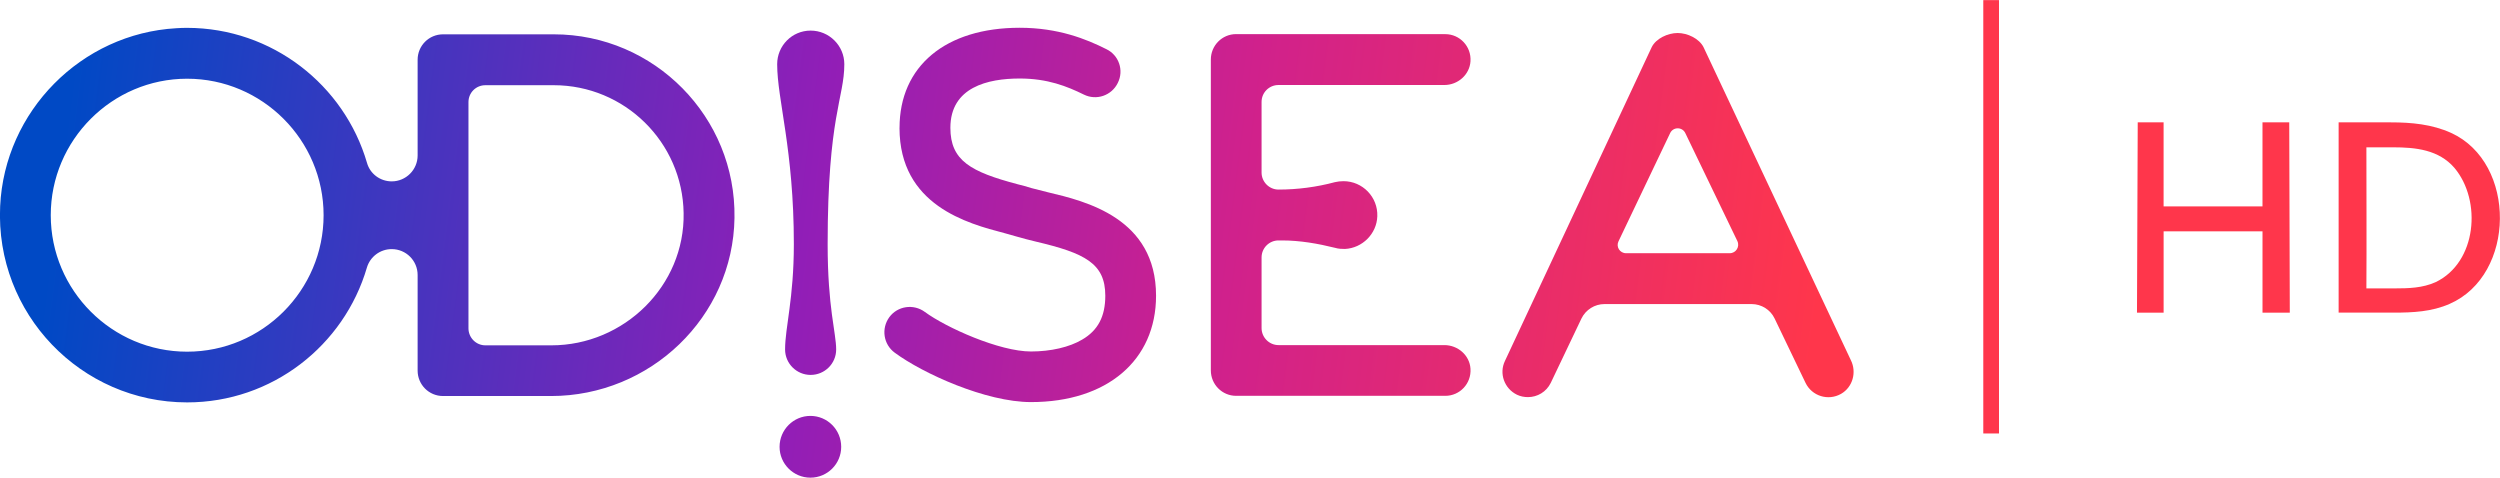
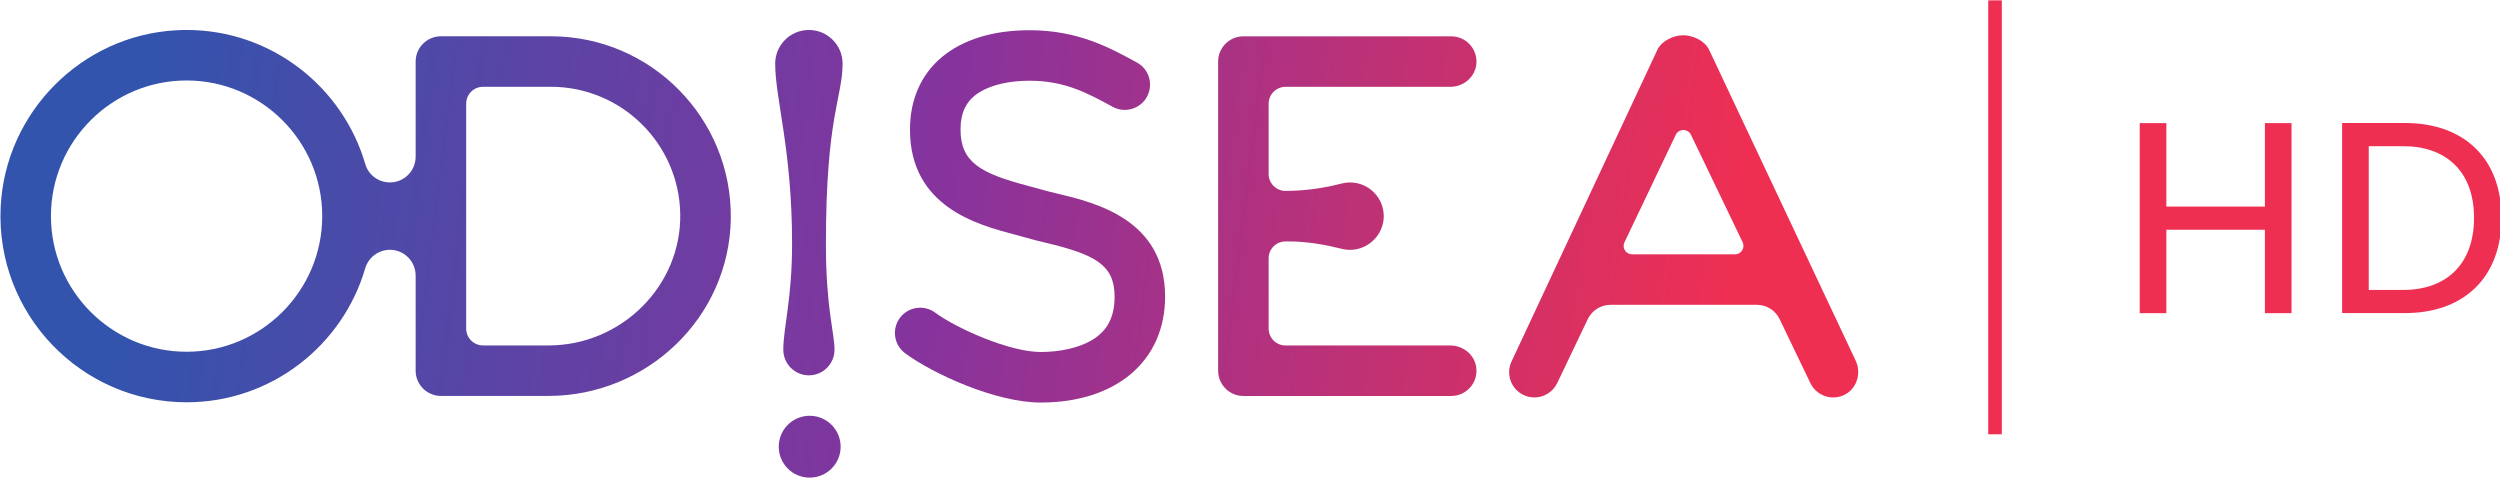
- <svg xmlns="http://www.w3.org/2000/svg" id="svg29520" width="114.72mm" height="21.914mm" version="1.1" viewBox="0 0 114.72 21.914">
-   <defs id="defs29514">
-     <linearGradient id="linearGradient1315" x1="-71.158" x2="9.011" y1="142.33" y2="152.63" gradientUnits="userSpaceOnUse">
-       <stop id="stop1309" stop-color="#0049c5" offset="0" />
-       <stop id="stop1319" stop-color="#911eb7" offset=".424" />
-       <stop id="stop1317" stop-color="#d0218c" offset=".665" />
-       <stop id="stop1311" stop-color="#ff364b" offset="1" />
+ <svg xmlns="http://www.w3.org/2000/svg" id="svg23577" width="800" height="152.74" version="1.1" viewBox="0 0 211.67 40.412">
+   <defs id="defs23571">
+     <linearGradient id="linearGradient21452" x2="1" gradientTransform="matrix(45.097 -5.4008 -5.4008 -45.097 1012.1 525.18)" gradientUnits="userSpaceOnUse">
+       <stop id="stop21446" stop-color="#3254ad" offset="0" />
+       <stop id="stop21448" stop-color="#87339d" offset=".504" />
+       <stop id="stop21450" stop-color="#ef2f52" offset="1" />
+     </linearGradient>
+     <linearGradient id="linearGradient21474" x2="1" gradientTransform="matrix(45.097 -5.4008 -5.4008 -45.097 1012.3 527.47)" gradientUnits="userSpaceOnUse">
+       <stop id="stop21468" stop-color="#3254ad" offset="0" />
+       <stop id="stop21470" stop-color="#87339d" offset=".504" />
+       <stop id="stop21472" stop-color="#ef2f52" offset="1" />
+     </linearGradient>
+     <linearGradient id="linearGradient21496" x2="1" gradientTransform="matrix(45.097 -5.4008 -5.4008 -45.097 1012.1 525.57)" gradientUnits="userSpaceOnUse">
+       <stop id="stop21490" stop-color="#3254ad" offset="0" />
+       <stop id="stop21492" stop-color="#87339d" offset=".504" />
+       <stop id="stop21494" stop-color="#ef2f52" offset="1" />
+     </linearGradient>
+     <linearGradient id="linearGradient21518" x2="1" gradientTransform="matrix(45.097 -5.4008 -5.4008 -45.097 1012.2 526.6)" gradientUnits="userSpaceOnUse">
+       <stop id="stop21512" stop-color="#3254ad" offset="0" />
+       <stop id="stop21514" stop-color="#87339d" offset=".504" />
+       <stop id="stop21516" stop-color="#ef2f52" offset="1" />
+     </linearGradient>
+     <linearGradient id="linearGradient21540" x2="1" gradientTransform="matrix(45.097 -5.4008 -5.4008 -45.097 1011.8 523.25)" gradientUnits="userSpaceOnUse">
+       <stop id="stop21534" stop-color="#3254ad" offset="0" />
+       <stop id="stop21536" stop-color="#87339d" offset=".504" />
+       <stop id="stop21538" stop-color="#ef2f52" offset="1" />
+     </linearGradient>
+     <linearGradient id="linearGradient21562" x2="1" gradientTransform="matrix(45.097 -5.4008 -5.4008 -45.097 1011.3 518.41)" gradientUnits="userSpaceOnUse">
+       <stop id="stop21556" stop-color="#3254ad" offset="0" />
+       <stop id="stop21558" stop-color="#87339d" offset=".504" />
+       <stop id="stop21560" stop-color="#ef2f52" offset="1" />
    </linearGradient>
  </defs>
-   <g id="layer1" transform="translate(-40.955 -114.12)">
-     <g id="g995" transform="translate(115.32 -23.755)" fill="url(#linearGradient1315)">
-       <path id="path26" d="m16.644 137.88h0.721v19.886h-0.721z" stroke-width=".353" />
-       <path id="path28" d="m23.731 143.49h1.187v3.856h4.538v-3.856h1.228l0.025 8.733h-1.252v-3.734h-4.538v3.734h-1.222z" stroke-width=".353" />
-       <path id="path30" d="m32.949 143.49h2.394c0.951 0 1.891 0.087 2.768 0.483 3.02 1.379 2.974 6.519-0.067 7.846-0.819 0.362-1.687 0.402-2.566 0.402h-2.528v-8.731m1.274 1.146c0 2.155 0.014 4.314 0 6.473h1.294c0.645 0 1.286-0.018 1.881-0.286 1.894-0.903 2.131-3.739 0.864-5.246-0.72-0.831-1.772-0.942-2.814-0.942z" stroke-width=".353" />
-       <path id="path42" d="m2.615 139.39c-0.446 0-0.996 0.253-1.189 0.655l-6.731 14.391c-0.281 0.578-0.028 1.271 0.55 1.552 0.16 0.077 0.33 0.11 0.506 0.11 0.429 0 0.842-0.237 1.046-0.655l1.409-2.955c0.198-0.402 0.605-0.66 1.057-0.66h6.753c0.446 0 0.859 0.259 1.051 0.66l1.42 2.955c0.292 0.605 1.035 0.842 1.629 0.506 0.539-0.308 0.726-0.996 0.451-1.546l-6.758-14.358c-0.198-0.402-0.743-0.655-1.189-0.655zm-2.708 9.554 2.366-4.958c0.138-0.297 0.561-0.297 0.699 0l2.388 4.953c0.121 0.259-0.066 0.556-0.352 0.556h-4.755c-0.286 0-0.473-0.292-0.347-0.55" stroke-width="5.503" />
-       <path id="path50" d="m-17.641 139.44c-0.644 0-1.161 0.523-1.161 1.167v14.265c0 0.644 0.517 1.167 1.161 1.167h9.598c0.666 0 1.2-0.561 1.156-1.244-0.039-0.616-0.578-1.084-1.2-1.084h-7.611c-0.424 0-0.776-0.352-0.776-0.781v-3.241c0-0.435 0.352-0.781 0.776-0.781h0.16c0.826 0 1.645 0.143 2.443 0.341 0.143 0.044 0.297 0.05 0.446 0.05 0.798-0.038 1.458-0.693 1.486-1.497 0.033-0.886-0.677-1.613-1.552-1.613-0.138 0-0.27 0.017-0.391 0.044-0.842 0.226-1.717 0.341-2.592 0.341-0.424 0-0.776-0.352-0.776-0.781v-3.241c0-0.435 0.352-0.776 0.776-0.776h7.611c0.622 0 1.161-0.473 1.2-1.09 0.044-0.677-0.49-1.244-1.156-1.244z" stroke-width="5.503" />
-       <path id="path58" d="m-66.274 139.17c-4.364 0.248-7.881 3.808-8.084 8.167-0.231 4.931 3.709 9.003 8.58 9.003 3.902 0 7.204-2.614 8.249-6.186 0.149-0.501 0.611-0.848 1.139-0.848 0.655 0 1.189 0.528 1.189 1.189v4.386c0 0.644 0.517 1.167 1.167 1.167h4.953c4.551 0 8.354-3.621 8.42-8.172 0.077-4.628-3.676-8.426-8.293-8.426h-5.08c-0.649 0-1.167 0.523-1.167 1.167v4.392c0 0.655-0.534 1.189-1.189 1.189-0.523 0-0.991-0.341-1.134-0.848-1.04-3.572-4.348-6.191-8.255-6.197-0.165 0-0.325 5e-3 -0.495 0.017m-5.762 8.58c0-3.445 2.812-6.263 6.257-6.263 3.451 0 6.263 2.818 6.263 6.263 0 3.451-2.812 6.263-6.263 6.263-3.445 0-6.257-2.812-6.257-6.263m19.168 5.19v-10.379c0-0.435 0.347-0.776 0.776-0.776h3.137c3.252 0 5.911 2.614 5.96 5.867 0.061 3.335-2.73 6.07-6.07 6.07h-3.027c-0.429 0-0.776-0.352-0.776-0.781" stroke-width="5.503" />
-       <path id="path66" d="m-33.089 143.74c0 3.561 3.131 4.392 4.815 4.832 0.198 0.055 0.391 0.11 0.567 0.16 0.275 0.083 0.572 0.154 0.881 0.231 2.24 0.528 3.181 0.996 3.181 2.482 0 0.952-0.336 1.591-1.062 2.014-0.583 0.347-1.442 0.545-2.35 0.545-1.447 0-3.891-1.095-4.87-1.816-0.517-0.38-1.249-0.275-1.629 0.242-0.38 0.523-0.27 1.249 0.248 1.629 1.288 0.952 4.183 2.267 6.252 2.267 3.489 0 5.74-1.915 5.74-4.881 0-3.566-3.231-4.337-4.97-4.749-0.281-0.071-0.545-0.138-0.759-0.193-0.198-0.066-0.413-0.121-0.633-0.176-2.13-0.567-3.076-1.073-3.076-2.587 0-1.871 1.728-2.262 3.181-2.262 1.282 0 2.174 0.358 2.944 0.737 0.578 0.286 1.277 0.044 1.557-0.534 0.292-0.578 0.05-1.277-0.528-1.552-0.919-0.462-2.201-0.98-3.973-0.98-3.401 0-5.514 1.761-5.514 4.59" stroke-width="5.503" />
-       <path id="path74" d="m-38.702 140.82c0 1.623 0.765 3.924 0.765 8.255 0 2.51-0.402 3.819-0.402 4.837 0 0.644 0.528 1.167 1.172 1.167 0.649 0 1.172-0.523 1.172-1.167 0-0.765-0.391-1.915-0.391-4.826 0-5.889 0.765-6.709 0.765-8.266 0-0.848-0.693-1.541-1.546-1.541-0.853 0-1.535 0.693-1.535 1.541" stroke-width="5.503" />
-       <path id="path82" d="m-38.592 158.38c0 0.781 0.638 1.414 1.414 1.414 0.781 0 1.414-0.633 1.414-1.414 0-0.787-0.633-1.42-1.414-1.42-0.776 0-1.414 0.633-1.414 1.42" stroke-width="5.503" />
+   <g id="layer1" transform="translate(29.441 -110.79)">
+     <g id="g23513" transform="matrix(3.0031 0 0 -3.0031 -3057.3 1698.3)">
+       <g id="g21426" transform="translate(1072.1 522.8)">
+         <path id="path21428" d="m0 0h-2.778v2.353h-0.751v-5.358h0.751v2.352h2.778v-2.352h0.751v5.358h-0.751z" fill="#ef2f52" />
+       </g>
+       <g id="g21430" transform="translate(1076 520.45)">
+         <path id="path21432" d="m0 0h-0.972v4.053h0.972c1.199 0 1.996-0.706 1.996-2.019 0-1.32-0.789-2.034-1.996-2.034m0.053 4.706h-1.776v-5.359h1.776c1.639 0 2.717 0.987 2.717 2.687 0 1.692-1.078 2.672-2.717 2.672" fill="#ef2f52" />
+       </g>
+       <g id="g21442">
+         <g id="g21444">
+           <path id="path21454" d="m1030.1 526.83c0-0.997 0.476-2.418 0.476-5.085 0-1.548-0.247-2.357-0.247-2.981 0-0.399 0.323-0.722 0.721-0.722 0.399 0 0.722 0.323 0.722 0.722 0 0.469-0.242 1.18-0.242 2.971 0 3.631 0.47 4.138 0.47 5.095 0 0.523-0.425 0.949-0.95 0.949s-0.95-0.426-0.95-0.949" fill="url(#linearGradient21452)" />
+         </g>
+       </g>
+       <g id="g21464">
+         <g id="g21466">
+           <path id="path21476" d="m1055.7 527.63c-0.274-1e-3 -0.607-0.158-0.726-0.406l-4.112-8.787c-0.169-0.354-0.019-0.78 0.336-0.949 0.099-0.048 0.203-0.069 0.307-0.069 0.265 0 0.521 0.149 0.643 0.405l0.86 1.8c0.118 0.248 0.368 0.406 0.643 0.406h4.126c0.274 0 0.523-0.157 0.642-0.404l0.867-1.804c0.178-0.368 0.631-0.515 0.993-0.312 0.33 0.187 0.445 0.61 0.281 0.952l-4.133 8.765c-0.119 0.246-0.452 0.403-0.725 0.403zm-1.656-5.837 1.446 3.03c0.086 0.18 0.342 0.18 0.429 1e-3l1.457-3.03c0.075-0.157-0.039-0.34-0.215-0.34h-2.903c-0.175 0-0.29 0.182-0.214 0.339" fill="url(#linearGradient21474)" />
+         </g>
+       </g>
+       <g id="g21486">
+         <g id="g21488">
+           <path id="path21498" d="m1033.9 524.97c0-2.178 1.913-2.684 2.94-2.956 0.124-0.032 0.241-0.064 0.349-0.095 0.167-0.05 0.347-0.093 0.538-0.139 1.37-0.328 1.942-0.611 1.942-1.517 0-0.583-0.206-0.974-0.648-1.233-0.357-0.21-0.88-0.33-1.436-0.33-0.884 0-2.376 0.668-2.975 1.11-0.316 0.233-0.762 0.166-0.995-0.15-0.234-0.317-0.167-0.763 0.15-0.997 0.788-0.581 2.554-1.388 3.82-1.388 2.131 0 3.508 1.173 3.508 2.988 0 2.176-1.974 2.648-3.034 2.902-0.173 0.042-0.335 0.08-0.466 0.119-0.124 0.037-0.252 0.071-0.389 0.107-1.3 0.344-1.879 0.653-1.879 1.579 0 0.496 0.173 0.834 0.546 1.06 0.338 0.205 0.834 0.318 1.399 0.318 0.993 0 1.62-0.341 2.346-0.736 0.345-0.188 0.778-0.06 0.966 0.285 0.188 0.346 0.06 0.779-0.286 0.966-0.783 0.427-1.671 0.909-3.026 0.909-2.079 0-3.37-1.074-3.37-2.802" fill="url(#linearGradient21496)" />
+         </g>
+       </g>
+       <g id="g21508">
+         <g id="g21510">
+           <path id="path21520" d="m1043.3 527.6c-0.393 0-0.712-0.319-0.712-0.712v-8.716c0-0.393 0.319-0.712 0.712-0.712h5.859c0.41 0 0.738 0.344 0.711 0.759-0.025 0.379-0.356 0.665-0.735 0.665h-4.648c-0.261 0-0.475 0.213-0.475 0.476v1.983c0 0.262 0.214 0.474 0.475 0.474h0.096c0.506 0 1.005-0.087 1.496-0.209 0.086-0.022 0.176-0.031 0.27-0.027 0.487 0.02 0.89 0.425 0.908 0.913 0.019 0.541-0.413 0.986-0.95 0.986-0.082 0-0.161-0.01-0.237-0.03-0.517-0.134-1.048-0.208-1.583-0.208-0.261 0-0.475 0.213-0.475 0.475v1.984c0 0.262 0.214 0.475 0.475 0.475h4.648c0.379 0 0.71 0.286 0.735 0.664 0.027 0.415-0.301 0.76-0.711 0.76z" fill="url(#linearGradient21518)" />
+         </g>
+       </g>
+       <g id="g21530">
+         <g id="g21532">
+           <path id="path21542" d="m1013.2 527.77c-2.664-0.151-4.812-2.322-4.937-4.988-0.141-3.007 2.265-5.5 5.242-5.5 2.383 0 4.399 1.598 5.036 3.777 0.091 0.309 0.375 0.522 0.697 0.522 0.4 0 0.725-0.325 0.725-0.726v-2.682c0-0.393 0.32-0.712 0.713-0.712h3.025c2.783 0 5.104 2.209 5.147 4.991 0.043 2.831-2.248 5.149-5.07 5.149h-3.102c-0.393 0-0.713-0.319-0.713-0.712v-2.682c0-0.401-0.325-0.726-0.725-0.726-0.32 0-0.605 0.208-0.694 0.514-0.636 2.183-2.653 3.784-5.039 3.784-0.101 0-0.202-3e-3 -0.305-9e-3m-3.519-5.239c0 2.109 1.716 3.824 3.824 3.824s3.824-1.715 3.824-3.824c0-2.108-1.716-3.824-3.824-3.824s-3.824 1.716-3.824 3.824m11.707-3.17v6.341c0 0.262 0.212 0.475 0.475 0.475h1.915c1.989 0 3.611-1.602 3.645-3.583 0.035-2.039-1.669-3.709-3.71-3.709h-1.85c-0.263 0-0.475 0.213-0.475 0.476" fill="url(#linearGradient21540)" />
+         </g>
+       </g>
+       <g id="g21552">
+         <g id="g21554">
+           <path id="path21564" d="m1030.2 516.03c0-0.482 0.39-0.872 0.872-0.872s0.873 0.39 0.873 0.872c0 0.481-0.391 0.872-0.873 0.872s-0.872-0.391-0.872-0.872" fill="url(#linearGradient21562)" />
+         </g>
+       </g>
+       <path id="path21574" d="m1064.3 516.38h0.383v12.234h-0.383z" fill="#ef2f52" />
    </g>
  </g>
</svg>
